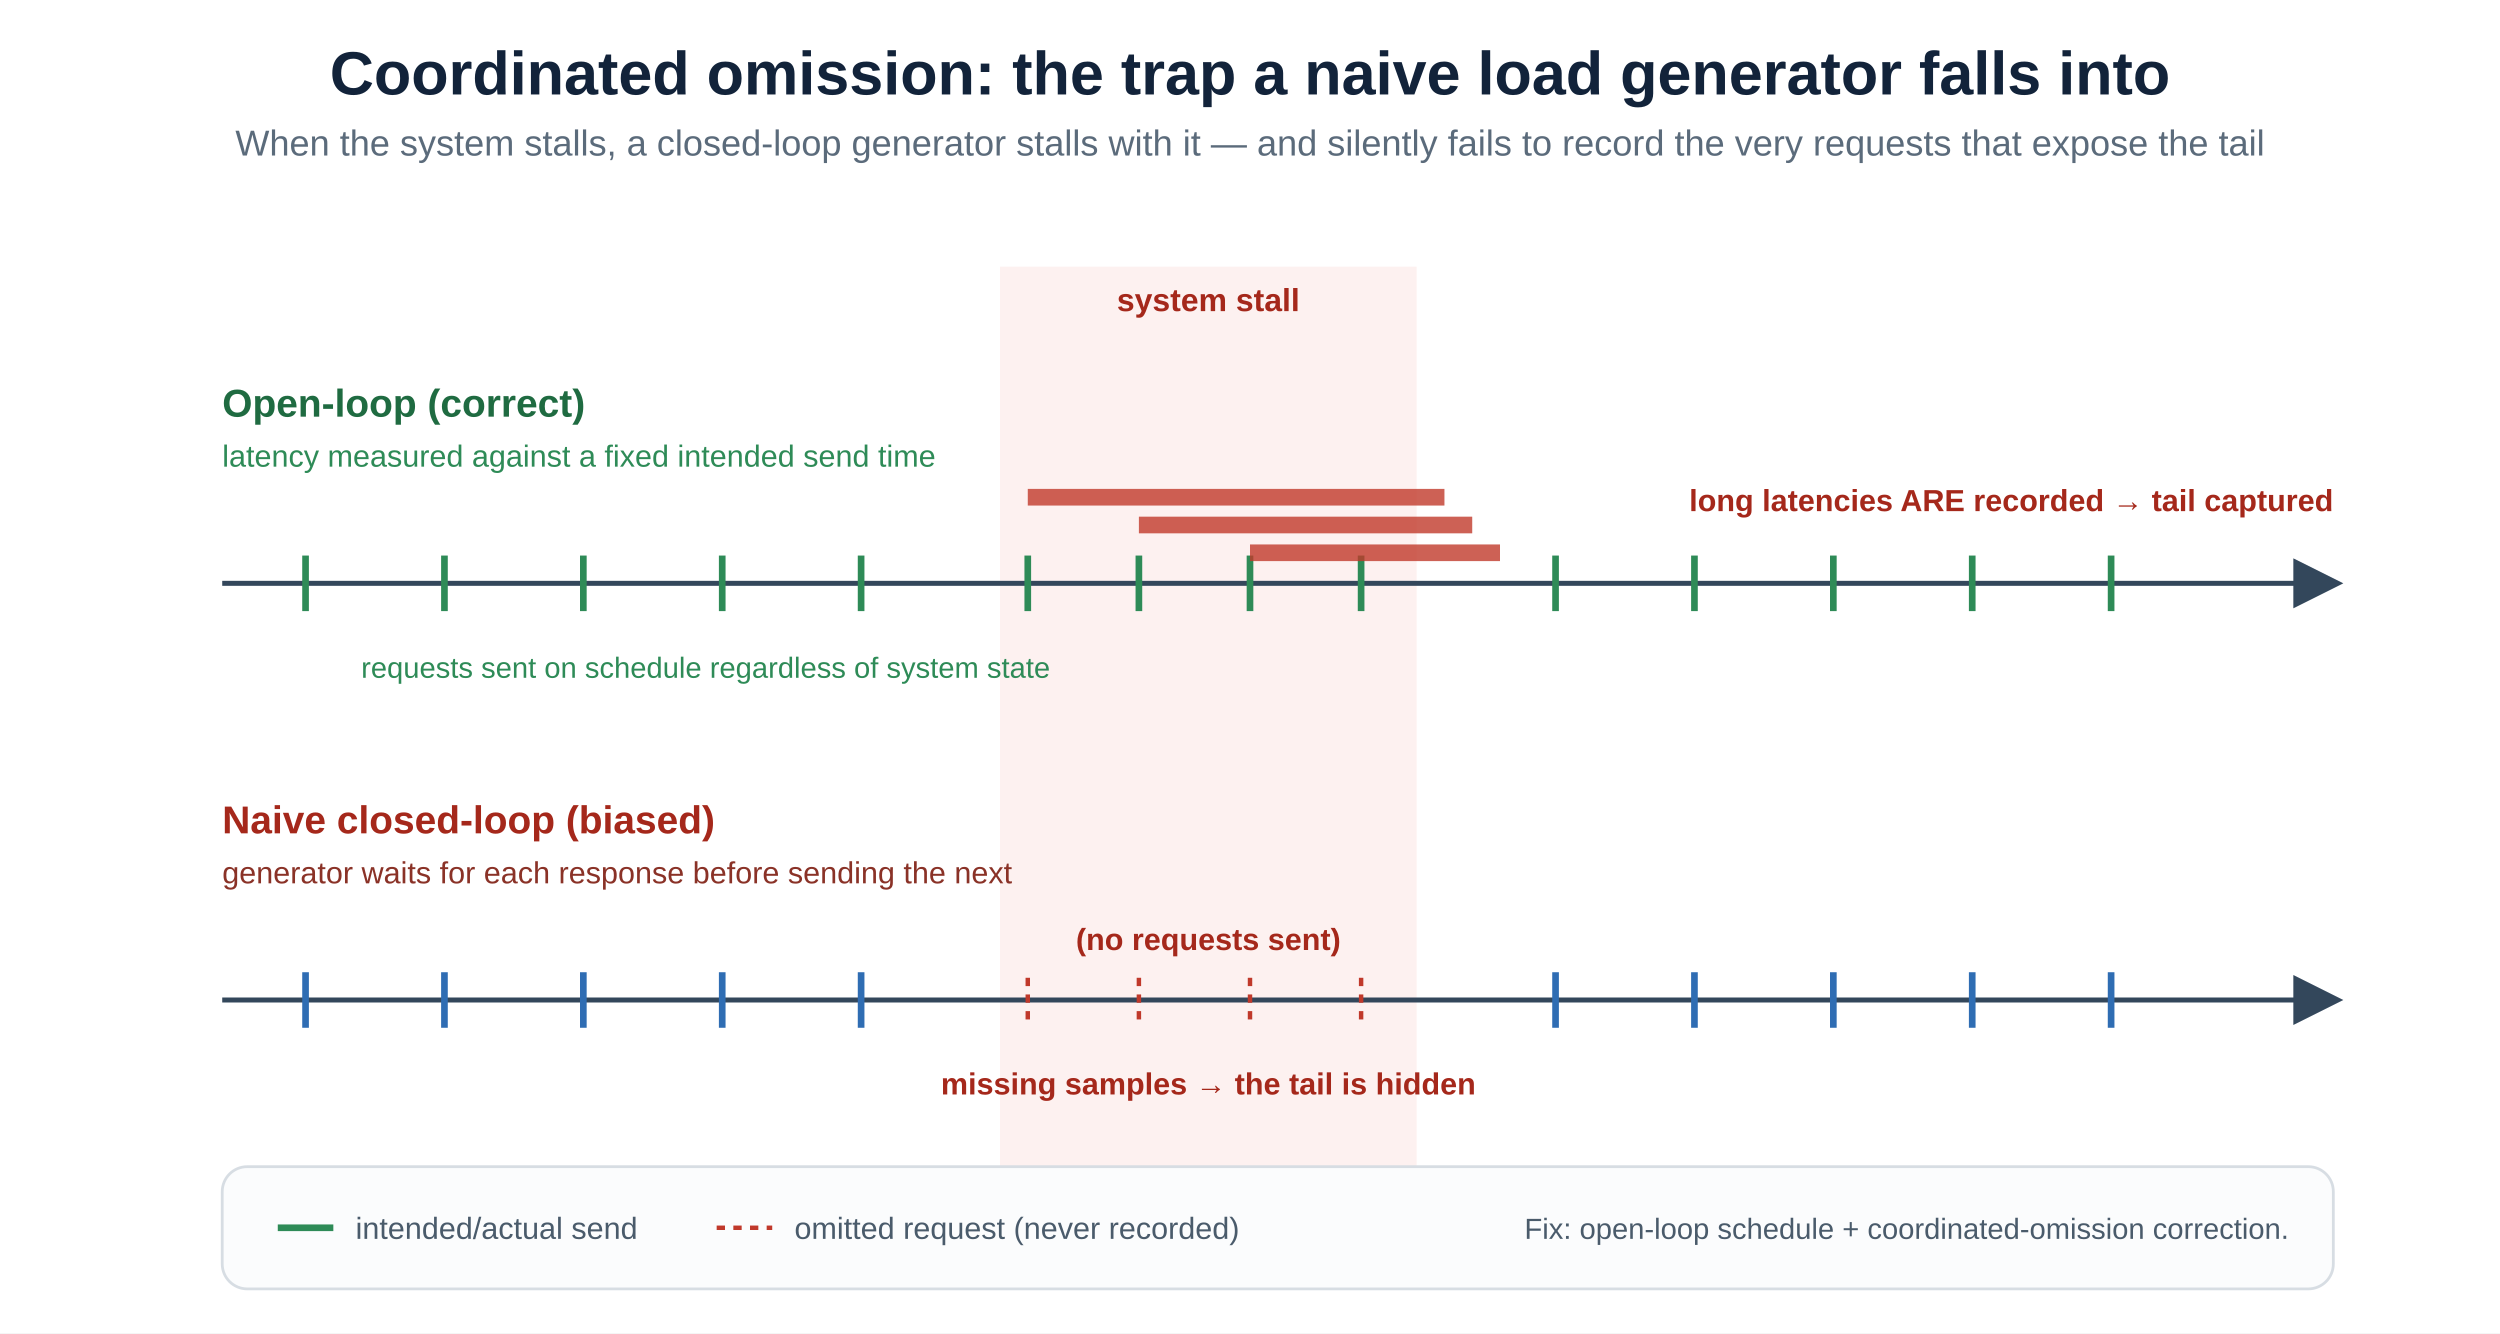
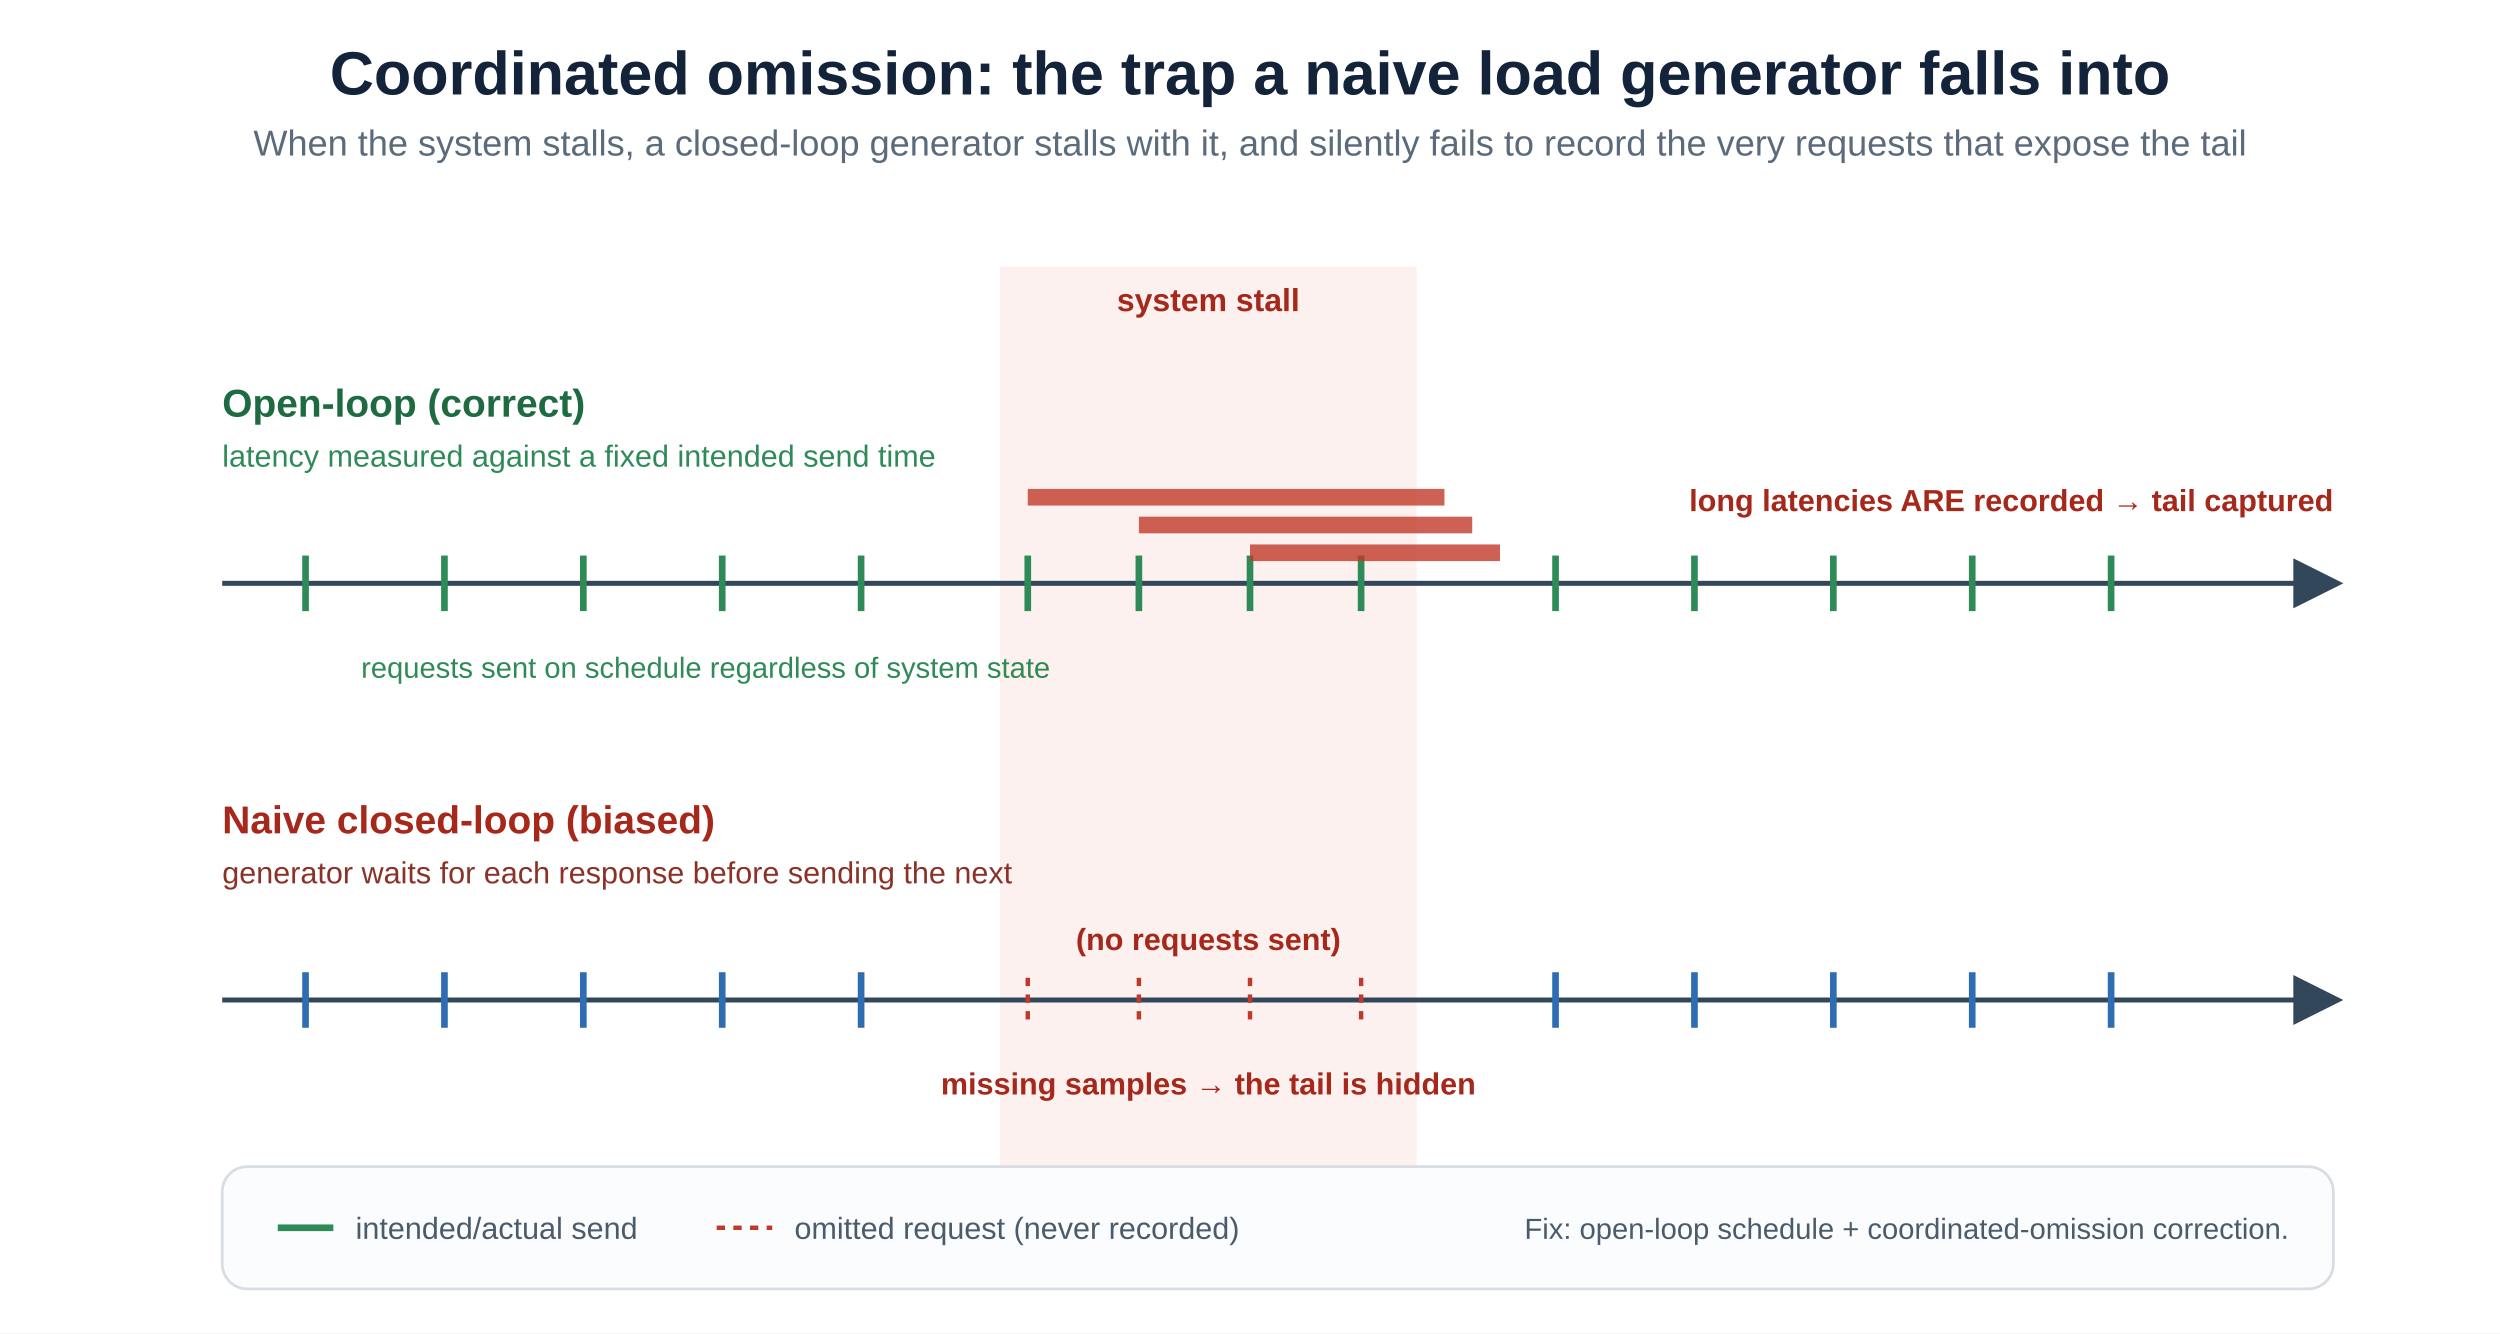
<svg xmlns="http://www.w3.org/2000/svg" viewBox="0 0 900 480" width="900" height="480" font-family="'Segoe UI','Helvetica Neue',Arial,sans-serif">
  <defs>
    <marker id="a" markerWidth="10" markerHeight="10" refX="8" refY="5" orient="auto">
      <path d="M0,0 L10,5 L0,10 z" fill="#33475b" />
    </marker>
  </defs>
  <rect x="0" y="0" width="900" height="480" fill="#ffffff" />
  <text x="450" y="34" text-anchor="middle" font-size="22" font-weight="700" fill="#12233a">Coordinated omission: the trap a naive load generator falls into</text>
-   <text x="450" y="56" text-anchor="middle" font-size="13" fill="#5b6b7b">When the system stalls, a closed-loop generator stalls with it — and silently fails to record the very requests that expose the tail</text>
+   <text x="450" y="56" text-anchor="middle" font-size="13" fill="#5b6b7b">When the system stalls, a closed-loop generator stalls with it, and silently fails to record the very requests that expose the tail</text>
  <rect x="360" y="96" width="150" height="330" fill="#fdf1f0" />
  <text x="435" y="112" text-anchor="middle" font-size="11.5" font-weight="700" fill="#a5281b">system stall</text>
  <text x="80" y="150" font-size="14" font-weight="700" fill="#1f6b41">Open-loop (correct)</text>
  <text x="80" y="168" font-size="11" fill="#2e8b57">latency measured against a fixed intended send time</text>
  <line x1="80" y1="210" x2="840" y2="210" stroke="#33475b" stroke-width="1.8" marker-end="url(#a)" />
  <text x="846" y="214" font-size="11" fill="#5b6b7b" />
  <g stroke="#2e8b57" stroke-width="2.4">
    <line x1="110" y1="200" x2="110" y2="220" />
    <line x1="160" y1="200" x2="160" y2="220" />
    <line x1="210" y1="200" x2="210" y2="220" />
    <line x1="260" y1="200" x2="260" y2="220" />
    <line x1="310" y1="200" x2="310" y2="220" />
    <line x1="370" y1="200" x2="370" y2="220" />
    <line x1="410" y1="200" x2="410" y2="220" />
    <line x1="450" y1="200" x2="450" y2="220" />
    <line x1="490" y1="200" x2="490" y2="220" />
    <line x1="560" y1="200" x2="560" y2="220" />
    <line x1="610" y1="200" x2="610" y2="220" />
    <line x1="660" y1="200" x2="660" y2="220" />
    <line x1="710" y1="200" x2="710" y2="220" />
    <line x1="760" y1="200" x2="760" y2="220" />
  </g>
  <g fill="#c0392b" opacity="0.8">
    <rect x="370" y="176" width="150" height="6" />
    <rect x="410" y="186" width="120" height="6" />
    <rect x="450" y="196" width="90" height="6" />
  </g>
  <text x="840" y="184" text-anchor="end" font-size="11" fill="#a5281b" font-weight="600">long latencies ARE recorded → tail captured</text>
  <text x="130" y="244" font-size="10.5" fill="#2e8b57">requests sent on schedule regardless of system state</text>
  <text x="80" y="300" font-size="14" font-weight="700" fill="#a5281b">Naive closed-loop (biased)</text>
  <text x="80" y="318" font-size="11" fill="#8a3227">generator waits for each response before sending the next</text>
  <line x1="80" y1="360" x2="840" y2="360" stroke="#33475b" stroke-width="1.8" marker-end="url(#a)" />
  <g stroke="#2f6db3" stroke-width="2.4">
    <line x1="110" y1="350" x2="110" y2="370" />
    <line x1="160" y1="350" x2="160" y2="370" />
    <line x1="210" y1="350" x2="210" y2="370" />
    <line x1="260" y1="350" x2="260" y2="370" />
    <line x1="310" y1="350" x2="310" y2="370" />
  </g>
  <text x="435" y="342" text-anchor="middle" font-size="11" font-weight="700" fill="#a5281b">(no requests sent)</text>
  <g stroke="#2f6db3" stroke-width="2.4">
    <line x1="560" y1="350" x2="560" y2="370" />
    <line x1="610" y1="350" x2="610" y2="370" />
    <line x1="660" y1="350" x2="660" y2="370" />
    <line x1="710" y1="350" x2="710" y2="370" />
    <line x1="760" y1="350" x2="760" y2="370" />
  </g>
  <g stroke="#c0392b" stroke-width="1.6" stroke-dasharray="3 3">
    <line x1="370" y1="352" x2="370" y2="368" />
    <line x1="410" y1="352" x2="410" y2="368" />
    <line x1="450" y1="352" x2="450" y2="368" />
    <line x1="490" y1="352" x2="490" y2="368" />
  </g>
  <text x="435" y="394" text-anchor="middle" font-size="11" fill="#a5281b" font-weight="600">missing samples → the tail is hidden</text>
  <rect x="80" y="420" width="760" height="44" rx="9" fill="#fbfcfd" stroke="#d7dde3" />
  <line x1="100" y1="442" x2="120" y2="442" stroke="#2e8b57" stroke-width="2.4" />
  <text x="128" y="446" font-size="11" fill="#4a5b6b">intended/actual send</text>
  <line x1="258" y1="442" x2="278" y2="442" stroke="#c0392b" stroke-width="1.6" stroke-dasharray="3 3" />
  <text x="286" y="446" font-size="11" fill="#4a5b6b">omitted request (never recorded)</text>
  <text x="824" y="446" text-anchor="end" font-size="10.5" fill="#4a5b6b">Fix: open-loop schedule + coordinated-omission correction.</text>
</svg>
